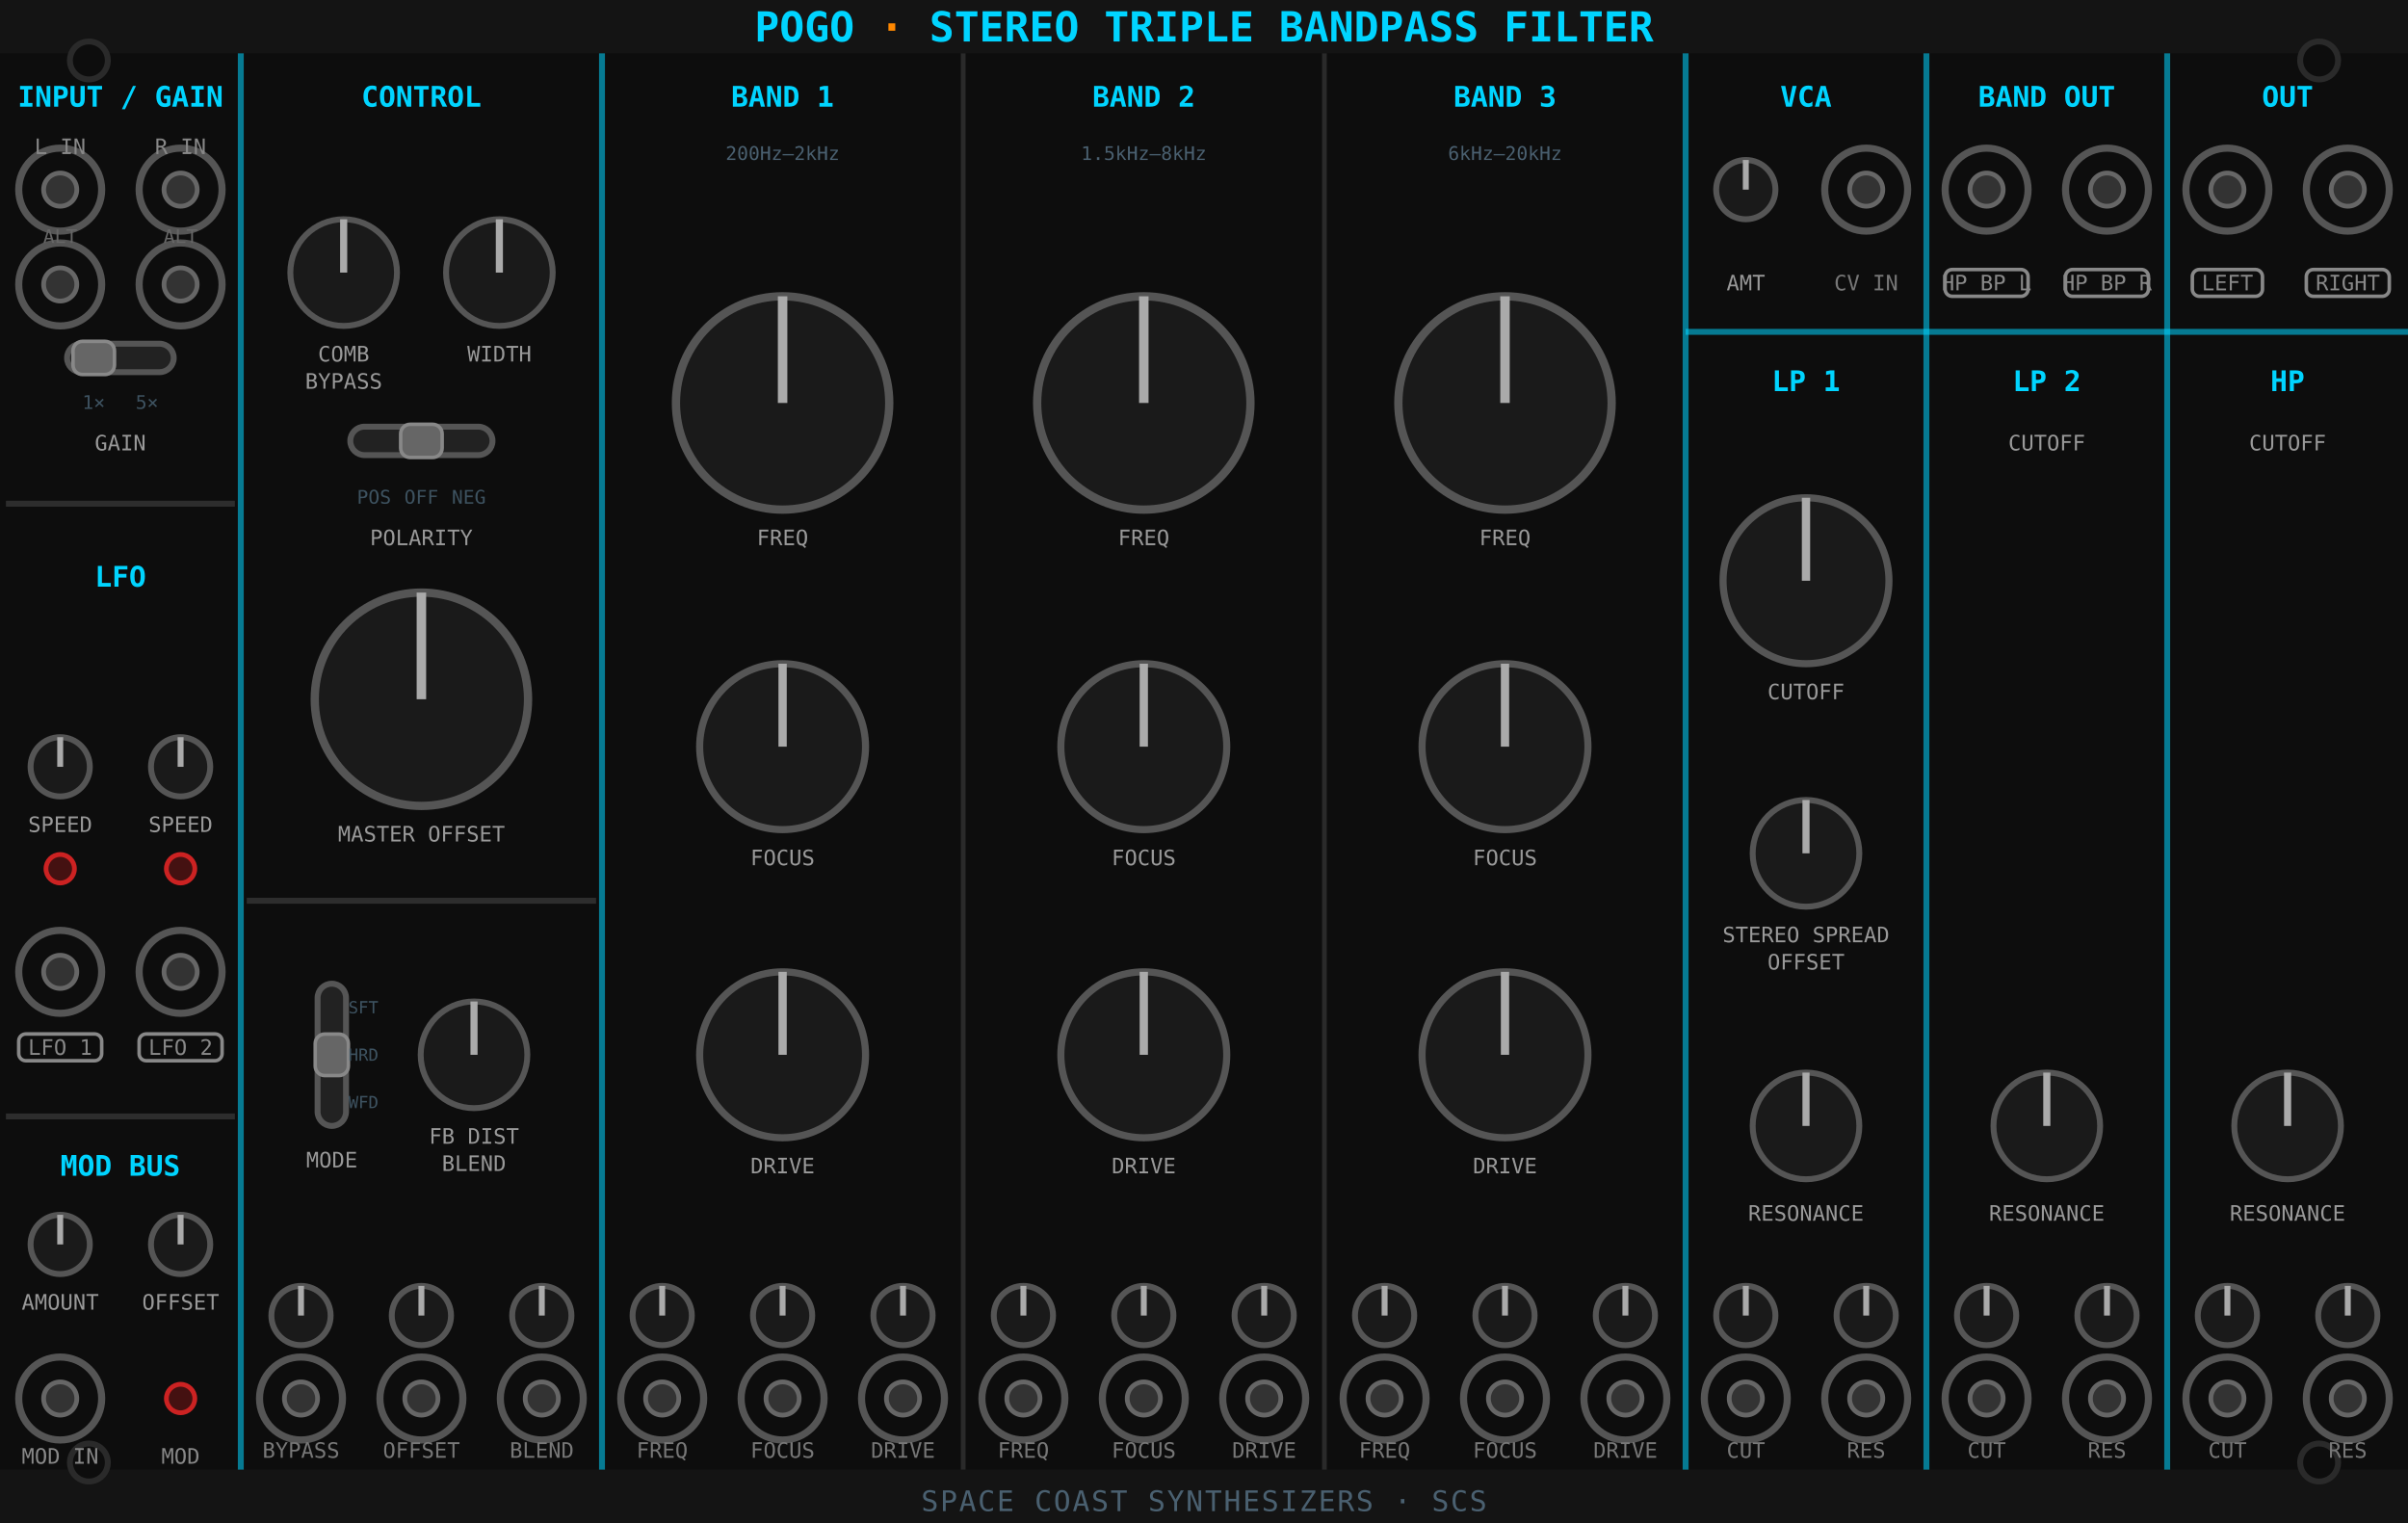
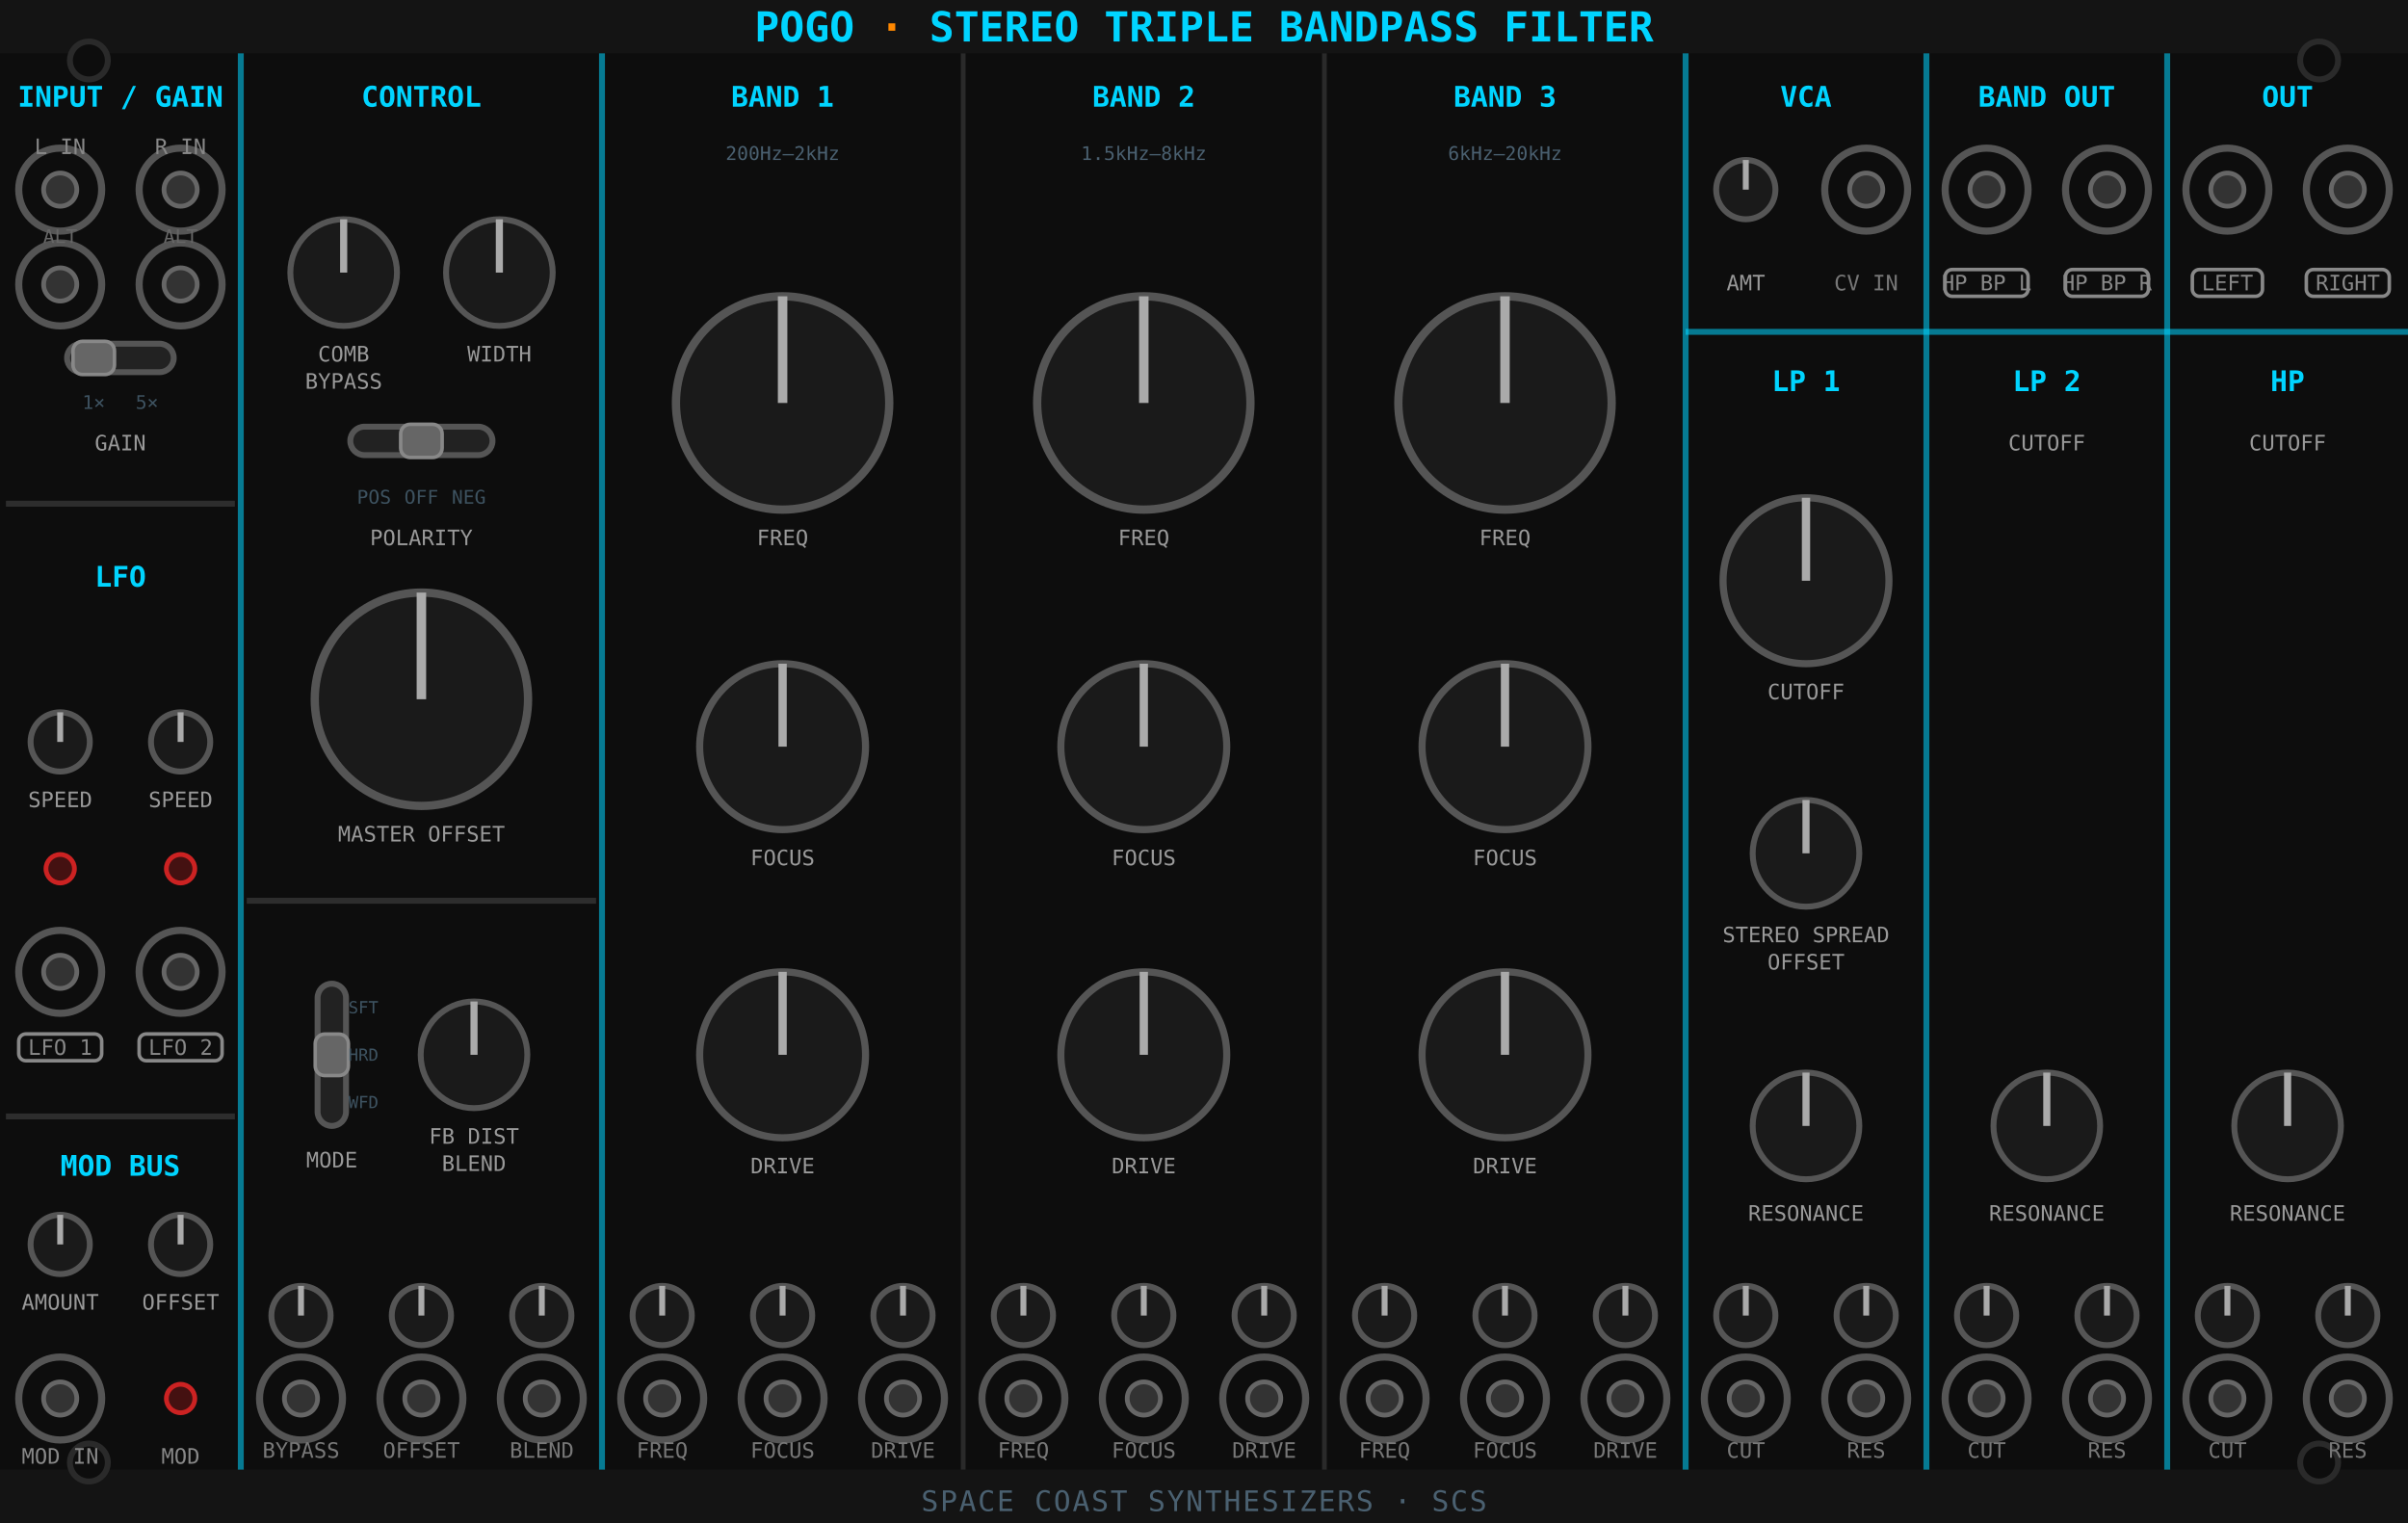
<svg xmlns="http://www.w3.org/2000/svg" width="203.20mm" height="128.5mm" viewBox="0 0 203.20 128.5">
  <rect x="0" y="0" width="203.20" height="128.5" fill="#0d0d0d" />
  <rect x="0" y="0" width="203.20" height="4.5" fill="#141414" />
  <rect x="0" y="124.0" width="203.20" height="4.5" fill="#141414" />
  <circle cx="7.5" cy="5.1" r="1.6" fill="#0d0d0d" stroke="#2a2a2a" stroke-width="0.5" />
  <circle cx="195.70" cy="5.1" r="1.6" fill="#0d0d0d" stroke="#2a2a2a" stroke-width="0.5" />
  <circle cx="7.5" cy="123.4" r="1.6" fill="#0d0d0d" stroke="#2a2a2a" stroke-width="0.5" />
  <circle cx="195.70" cy="123.4" r="1.6" fill="#0d0d0d" stroke="#2a2a2a" stroke-width="0.5" />
  <text x="101.60" y="3.5" fill="#00d4ff" font-family="monospace" font-size="3.5" font-weight="bold" text-anchor="middle">POGO  <tspan fill="#ff8800">·</tspan>  STEREO TRIPLE BANDPASS FILTER</text>
  <text x="101.60" y="127.5" fill="#4a6070" font-family="monospace" font-size="2.4" text-anchor="middle" letter-spacing="0.15">SPACE COAST SYNTHESIZERS  ·  SCS</text>
  <line x1="20.32" y1="4.5" x2="20.32" y2="124.0" stroke="#00d4ff" stroke-width="0.5" opacity="0.55" />
  <line x1="50.80" y1="4.5" x2="50.80" y2="124.0" stroke="#00d4ff" stroke-width="0.5" opacity="0.55" />
  <line x1="142.24" y1="4.5" x2="142.24" y2="124.0" stroke="#00d4ff" stroke-width="0.5" opacity="0.55" />
  <line x1="162.56" y1="4.5" x2="162.56" y2="124.0" stroke="#00d4ff" stroke-width="0.5" opacity="0.55" />
  <line x1="182.88" y1="4.5" x2="182.88" y2="124.0" stroke="#00d4ff" stroke-width="0.5" opacity="0.55" />
  <line x1="81.28" y1="4.5" x2="81.28" y2="124.0" stroke="#2a2a2a" stroke-width="0.4" />
  <line x1="111.76" y1="4.5" x2="111.76" y2="124.0" stroke="#2a2a2a" stroke-width="0.4" />
  <line x1="0.5" y1="42.5" x2="19.82" y2="42.5" stroke="#2d2d2d" stroke-width="0.5" />
  <line x1="0.5" y1="94.2" x2="19.82" y2="94.2" stroke="#2d2d2d" stroke-width="0.5" />
  <line x1="20.82" y1="76" x2="50.30" y2="76" stroke="#2d2d2d" stroke-width="0.5" />
  <line x1="142.24" y1="28" x2="203.20" y2="28" stroke="#00d4ff" stroke-width="0.5" opacity="0.55" />
  <text x="10.16" y="9.0" fill="#00d4ff" font-family="monospace" font-size="2.4" text-anchor="middle" font-weight="bold">INPUT / GAIN</text>
  <text x="10.16" y="49.5" fill="#00d4ff" font-family="monospace" font-size="2.4" text-anchor="middle" font-weight="bold">LFO</text>
  <text x="10.16" y="99.2" fill="#00d4ff" font-family="monospace" font-size="2.4" text-anchor="middle" font-weight="bold">MOD BUS</text>
  <text x="35.56" y="9.0" fill="#00d4ff" font-family="monospace" font-size="2.4" text-anchor="middle" font-weight="bold">CONTROL</text>
  <text x="66.04" y="9.0" fill="#00d4ff" font-family="monospace" font-size="2.4" text-anchor="middle" font-weight="bold">BAND 1</text>
  <text x="66.04" y="13.5" fill="#4a6070" font-family="monospace" font-size="1.6" text-anchor="middle">200Hz–2kHz</text>
  <text x="96.52" y="9.0" fill="#00d4ff" font-family="monospace" font-size="2.4" text-anchor="middle" font-weight="bold">BAND 2</text>
  <text x="96.52" y="13.5" fill="#4a6070" font-family="monospace" font-size="1.6" text-anchor="middle">1.5kHz–8kHz</text>
  <text x="127.00" y="9.0" fill="#00d4ff" font-family="monospace" font-size="2.4" text-anchor="middle" font-weight="bold">BAND 3</text>
  <text x="127.00" y="13.5" fill="#4a6070" font-family="monospace" font-size="1.6" text-anchor="middle">6kHz–20kHz</text>
  <text x="152.40" y="9.0" fill="#00d4ff" font-family="monospace" font-size="2.4" text-anchor="middle" font-weight="bold">VCA</text>
  <text x="152.40" y="33" fill="#00d4ff" font-family="monospace" font-size="2.4" text-anchor="middle" font-weight="bold">LP 1</text>
  <text x="172.72" y="9.0" fill="#00d4ff" font-family="monospace" font-size="2.4" text-anchor="middle" font-weight="bold">BAND OUT</text>
  <text x="193.04" y="9.0" fill="#00d4ff" font-family="monospace" font-size="2.4" text-anchor="middle" font-weight="bold">OUT</text>
  <text x="172.72" y="33" fill="#00d4ff" font-family="monospace" font-size="2.4" text-anchor="middle" font-weight="bold">LP 2</text>
  <text x="193.04" y="33" fill="#00d4ff" font-family="monospace" font-size="2.4" text-anchor="middle" font-weight="bold">HP</text>
  <circle cx="5.08" cy="16" r="3.5" fill="none" stroke="#555" stroke-width="0.6" />
  <circle cx="5.08" cy="16" r="1.4" fill="#333" stroke="#666" stroke-width="0.4" />
  <text x="5.08" y="13.0" fill="#888" font-family="monospace" font-size="1.8" text-anchor="middle">L IN</text>
  <circle cx="15.24" cy="16" r="3.5" fill="none" stroke="#555" stroke-width="0.6" />
  <circle cx="15.24" cy="16" r="1.4" fill="#333" stroke="#666" stroke-width="0.4" />
  <text x="15.24" y="13.0" fill="#888" font-family="monospace" font-size="1.8" text-anchor="middle">R IN</text>
  <circle cx="5.08" cy="24" r="3.5" fill="none" stroke="#555" stroke-width="0.6" />
  <circle cx="5.08" cy="24" r="1.4" fill="#333" stroke="#666" stroke-width="0.4" />
  <text x="5.08" y="20.5" fill="#666" font-family="monospace" font-size="1.6" text-anchor="middle">ALT</text>
  <circle cx="15.24" cy="24" r="3.5" fill="none" stroke="#555" stroke-width="0.6" />
  <circle cx="15.24" cy="24" r="1.4" fill="#333" stroke="#666" stroke-width="0.4" />
  <text x="15.24" y="20.5" fill="#666" font-family="monospace" font-size="1.6" text-anchor="middle">ALT</text>
  <rect x="5.66" y="29.0" width="9" height="2.4" rx="1.2" fill="#222" stroke="#555" stroke-width="0.5" />
  <rect x="6.16" y="28.8" width="3.5" height="2.8" rx="0.8" fill="#666" stroke="#888" stroke-width="0.3" />
  <text x="7.91" y="34.5" fill="#3d5260" font-family="monospace" font-size="1.6" text-anchor="middle">1×</text>
  <text x="12.41" y="34.5" fill="#3d5260" font-family="monospace" font-size="1.6" text-anchor="middle">5×</text>
  <text x="10.16" y="38.0" fill="#999" font-family="monospace" font-size="1.8" text-anchor="middle">GAIN</text>
-   <circle cx="5.08" cy="64.7" r="2.5" fill="#1a1a1a" stroke="#555" stroke-width="0.5" />
-   <line x1="5.08" y1="64.7" x2="5.08" y2="62.2" stroke="#aaa" stroke-width="0.5" />
-   <text x="5.08" y="70.2" fill="#999" font-family="monospace" font-size="1.8" text-anchor="middle">SPEED</text>
-   <circle cx="15.24" cy="64.7" r="2.5" fill="#1a1a1a" stroke="#555" stroke-width="0.5" />
-   <line x1="15.24" y1="64.7" x2="15.24" y2="62.2" stroke="#aaa" stroke-width="0.5" />
-   <text x="15.24" y="70.2" fill="#999" font-family="monospace" font-size="1.8" text-anchor="middle">SPEED</text>
+   <circle cx="5.08" cy="62.6" r="2.5" fill="#1a1a1a" stroke="#555" stroke-width="0.5" />
+   <line x1="5.08" y1="62.6" x2="5.08" y2="60.1" stroke="#aaa" stroke-width="0.5" />
+   <text x="5.08" y="68.1" fill="#999" font-family="monospace" font-size="1.8" text-anchor="middle">SPEED</text>
+   <circle cx="15.24" cy="62.6" r="2.5" fill="#1a1a1a" stroke="#555" stroke-width="0.5" />
+   <line x1="15.24" y1="62.6" x2="15.24" y2="60.1" stroke="#aaa" stroke-width="0.5" />
+   <text x="15.24" y="68.1" fill="#999" font-family="monospace" font-size="1.8" text-anchor="middle">SPEED</text>
  <circle cx="5.08" cy="73.3" r="1.2" fill="#441111" stroke="#cc2222" stroke-width="0.4" />
  <circle cx="15.24" cy="73.3" r="1.2" fill="#441111" stroke="#cc2222" stroke-width="0.4" />
  <circle cx="5.08" cy="82" r="3.5" fill="none" stroke="#555" stroke-width="0.6" />
  <circle cx="5.08" cy="82" r="1.4" fill="#333" stroke="#666" stroke-width="0.4" />
  <rect x="1.58" y="87.24" width="7.0" height="2.26" rx="0.6" fill="none" stroke="#888" stroke-width="0.3" />
  <text x="5.08" y="89.0" fill="#888" font-family="monospace" font-size="1.8" text-anchor="middle">LFO 1</text>
  <circle cx="15.24" cy="82" r="3.5" fill="none" stroke="#555" stroke-width="0.6" />
  <circle cx="15.24" cy="82" r="1.4" fill="#333" stroke="#666" stroke-width="0.4" />
  <rect x="11.74" y="87.24" width="7.0" height="2.26" rx="0.6" fill="none" stroke="#888" stroke-width="0.3" />
  <text x="15.24" y="89.0" fill="#888" font-family="monospace" font-size="1.8" text-anchor="middle">LFO 2</text>
  <circle cx="5.08" cy="105" r="2.5" fill="#1a1a1a" stroke="#555" stroke-width="0.5" />
  <line x1="5.08" y1="105" x2="5.08" y2="102.5" stroke="#aaa" stroke-width="0.5" />
  <text x="5.08" y="110.5" fill="#999" font-family="monospace" font-size="1.8" text-anchor="middle">AMOUNT</text>
  <circle cx="15.24" cy="105" r="2.5" fill="#1a1a1a" stroke="#555" stroke-width="0.5" />
  <line x1="15.24" y1="105" x2="15.24" y2="102.5" stroke="#aaa" stroke-width="0.5" />
  <text x="15.24" y="110.5" fill="#999" font-family="monospace" font-size="1.8" text-anchor="middle">OFFSET</text>
  <circle cx="5.08" cy="118" r="3.5" fill="none" stroke="#555" stroke-width="0.6" />
  <circle cx="5.08" cy="118" r="1.4" fill="#333" stroke="#666" stroke-width="0.4" />
  <text x="5.08" y="123.5" fill="#888" font-family="monospace" font-size="1.8" text-anchor="middle">MOD IN</text>
  <circle cx="15.24" cy="118" r="1.2" fill="#441111" stroke="#cc2222" stroke-width="0.4" />
  <text x="15.24" y="123.5" fill="#888" font-family="monospace" font-size="1.8" text-anchor="middle">MOD</text>
  <circle cx="29.0" cy="23" r="4.5" fill="#1a1a1a" stroke="#555" stroke-width="0.5" />
  <line x1="29.0" y1="23" x2="29.0" y2="18.5" stroke="#aaa" stroke-width="0.6" />
  <text x="29.0" y="30.5" fill="#999" font-family="monospace" font-size="1.8" text-anchor="middle">COMB</text>
  <text x="29.0" y="32.8" fill="#999" font-family="monospace" font-size="1.8" text-anchor="middle">BYPASS</text>
  <circle cx="42.14" cy="23" r="4.5" fill="#1a1a1a" stroke="#555" stroke-width="0.5" />
  <line x1="42.14" y1="23" x2="42.14" y2="18.5" stroke="#aaa" stroke-width="0.6" />
  <text x="42.14" y="30.5" fill="#999" font-family="monospace" font-size="1.8" text-anchor="middle">WIDTH</text>
  <rect x="29.56" y="36.0" width="12" height="2.4" rx="1.2" fill="#222" stroke="#555" stroke-width="0.5" />
  <rect x="33.81" y="35.8" width="3.5" height="2.8" rx="0.8" fill="#666" stroke="#888" stroke-width="0.3" />
  <text x="31.56" y="42.5" fill="#3d5260" font-family="monospace" font-size="1.6" text-anchor="middle">POS</text>
  <text x="35.56" y="42.5" fill="#3d5260" font-family="monospace" font-size="1.6" text-anchor="middle">OFF</text>
  <text x="39.56" y="42.5" fill="#3d5260" font-family="monospace" font-size="1.6" text-anchor="middle">NEG</text>
  <text x="35.56" y="46.0" fill="#999" font-family="monospace" font-size="1.8" text-anchor="middle">POLARITY</text>
  <circle cx="35.56" cy="59" r="9" fill="#1a1a1a" stroke="#555" stroke-width="0.7" />
  <line x1="35.56" y1="59" x2="35.56" y2="50" stroke="#aaa" stroke-width="0.8" />
  <text x="35.56" y="71" fill="#999" font-family="monospace" font-size="1.8" text-anchor="middle">MASTER OFFSET</text>
  <rect x="26.8" y="83" width="2.4" height="12" rx="1.2" fill="#222" stroke="#555" stroke-width="0.5" />
  <rect x="26.6" y="87.25" width="2.8" height="3.5" rx="0.8" fill="#666" stroke="#888" stroke-width="0.3" />
  <text x="29.4" y="85.5" fill="#3d5260" font-family="monospace" font-size="1.4" text-anchor="start">SFT</text>
  <text x="29.4" y="89.5" fill="#3d5260" font-family="monospace" font-size="1.4" text-anchor="start">HRD</text>
  <text x="29.4" y="93.5" fill="#3d5260" font-family="monospace" font-size="1.4" text-anchor="start">WFD</text>
  <text x="28" y="98.5" fill="#999" font-family="monospace" font-size="1.8" text-anchor="middle">MODE</text>
  <circle cx="40" cy="89" r="4.5" fill="#1a1a1a" stroke="#555" stroke-width="0.5" />
  <line x1="40" y1="89" x2="40" y2="84.5" stroke="#aaa" stroke-width="0.6" />
  <text x="40" y="96.5" fill="#999" font-family="monospace" font-size="1.8" text-anchor="middle">FB DIST</text>
  <text x="40" y="98.8" fill="#999" font-family="monospace" font-size="1.8" text-anchor="middle">BLEND</text>
  <circle cx="25.40" cy="111" r="2.5" fill="#1a1a1a" stroke="#555" stroke-width="0.5" />
  <line x1="25.40" y1="111" x2="25.40" y2="108.5" stroke="#aaa" stroke-width="0.5" />
  <circle cx="35.56" cy="111" r="2.5" fill="#1a1a1a" stroke="#555" stroke-width="0.5" />
  <line x1="35.56" y1="111" x2="35.56" y2="108.5" stroke="#aaa" stroke-width="0.5" />
  <circle cx="45.72" cy="111" r="2.5" fill="#1a1a1a" stroke="#555" stroke-width="0.5" />
  <line x1="45.72" y1="111" x2="45.72" y2="108.5" stroke="#aaa" stroke-width="0.5" />
  <circle cx="25.40" cy="118" r="3.5" fill="none" stroke="#555" stroke-width="0.6" />
  <circle cx="25.40" cy="118" r="1.4" fill="#333" stroke="#666" stroke-width="0.4" />
  <text x="25.40" y="123" fill="#777" font-family="monospace" font-size="1.8" text-anchor="middle">BYPASS</text>
  <circle cx="35.56" cy="118" r="3.5" fill="none" stroke="#555" stroke-width="0.6" />
  <circle cx="35.56" cy="118" r="1.4" fill="#333" stroke="#666" stroke-width="0.4" />
  <text x="35.56" y="123" fill="#777" font-family="monospace" font-size="1.8" text-anchor="middle">OFFSET</text>
  <circle cx="45.72" cy="118" r="3.5" fill="none" stroke="#555" stroke-width="0.6" />
  <circle cx="45.72" cy="118" r="1.4" fill="#333" stroke="#666" stroke-width="0.4" />
  <text x="45.72" y="123" fill="#777" font-family="monospace" font-size="1.8" text-anchor="middle">BLEND</text>
  <circle cx="66.04" cy="34" r="9" fill="#1a1a1a" stroke="#555" stroke-width="0.7" />
  <line x1="66.04" y1="34" x2="66.04" y2="25" stroke="#aaa" stroke-width="0.8" />
  <text x="66.04" y="46" fill="#999" font-family="monospace" font-size="1.8" text-anchor="middle">FREQ</text>
  <circle cx="66.04" cy="63" r="7" fill="#1a1a1a" stroke="#555" stroke-width="0.6" />
  <line x1="66.04" y1="63" x2="66.04" y2="56" stroke="#aaa" stroke-width="0.7" />
  <text x="66.04" y="73" fill="#999" font-family="monospace" font-size="1.8" text-anchor="middle">FOCUS</text>
  <circle cx="66.04" cy="89" r="7" fill="#1a1a1a" stroke="#555" stroke-width="0.6" />
  <line x1="66.04" y1="89" x2="66.04" y2="82" stroke="#aaa" stroke-width="0.7" />
  <text x="66.04" y="99" fill="#999" font-family="monospace" font-size="1.8" text-anchor="middle">DRIVE</text>
  <circle cx="55.88" cy="111" r="2.5" fill="#1a1a1a" stroke="#555" stroke-width="0.5" />
  <line x1="55.88" y1="111" x2="55.88" y2="108.5" stroke="#aaa" stroke-width="0.5" />
  <circle cx="66.04" cy="111" r="2.5" fill="#1a1a1a" stroke="#555" stroke-width="0.5" />
  <line x1="66.04" y1="111" x2="66.04" y2="108.5" stroke="#aaa" stroke-width="0.5" />
  <circle cx="76.20" cy="111" r="2.5" fill="#1a1a1a" stroke="#555" stroke-width="0.5" />
  <line x1="76.20" y1="111" x2="76.20" y2="108.5" stroke="#aaa" stroke-width="0.5" />
  <circle cx="55.88" cy="118" r="3.5" fill="none" stroke="#555" stroke-width="0.6" />
  <circle cx="55.88" cy="118" r="1.4" fill="#333" stroke="#666" stroke-width="0.4" />
  <text x="55.88" y="123" fill="#777" font-family="monospace" font-size="1.8" text-anchor="middle">FREQ</text>
  <circle cx="66.04" cy="118" r="3.5" fill="none" stroke="#555" stroke-width="0.6" />
  <circle cx="66.04" cy="118" r="1.4" fill="#333" stroke="#666" stroke-width="0.4" />
  <text x="66.04" y="123" fill="#777" font-family="monospace" font-size="1.8" text-anchor="middle">FOCUS</text>
  <circle cx="76.20" cy="118" r="3.5" fill="none" stroke="#555" stroke-width="0.6" />
  <circle cx="76.20" cy="118" r="1.4" fill="#333" stroke="#666" stroke-width="0.4" />
  <text x="76.20" y="123" fill="#777" font-family="monospace" font-size="1.8" text-anchor="middle">DRIVE</text>
  <circle cx="96.52" cy="34" r="9" fill="#1a1a1a" stroke="#555" stroke-width="0.7" />
  <line x1="96.52" y1="34" x2="96.52" y2="25" stroke="#aaa" stroke-width="0.8" />
  <text x="96.52" y="46" fill="#999" font-family="monospace" font-size="1.8" text-anchor="middle">FREQ</text>
  <circle cx="96.52" cy="63" r="7" fill="#1a1a1a" stroke="#555" stroke-width="0.6" />
  <line x1="96.52" y1="63" x2="96.52" y2="56" stroke="#aaa" stroke-width="0.7" />
  <text x="96.52" y="73" fill="#999" font-family="monospace" font-size="1.8" text-anchor="middle">FOCUS</text>
  <circle cx="96.52" cy="89" r="7" fill="#1a1a1a" stroke="#555" stroke-width="0.6" />
  <line x1="96.52" y1="89" x2="96.52" y2="82" stroke="#aaa" stroke-width="0.7" />
  <text x="96.52" y="99" fill="#999" font-family="monospace" font-size="1.8" text-anchor="middle">DRIVE</text>
  <circle cx="86.36" cy="111" r="2.5" fill="#1a1a1a" stroke="#555" stroke-width="0.5" />
  <line x1="86.36" y1="111" x2="86.36" y2="108.5" stroke="#aaa" stroke-width="0.5" />
  <circle cx="96.52" cy="111" r="2.5" fill="#1a1a1a" stroke="#555" stroke-width="0.5" />
  <line x1="96.52" y1="111" x2="96.52" y2="108.5" stroke="#aaa" stroke-width="0.5" />
  <circle cx="106.68" cy="111" r="2.5" fill="#1a1a1a" stroke="#555" stroke-width="0.5" />
  <line x1="106.68" y1="111" x2="106.68" y2="108.5" stroke="#aaa" stroke-width="0.5" />
  <circle cx="86.36" cy="118" r="3.5" fill="none" stroke="#555" stroke-width="0.6" />
  <circle cx="86.36" cy="118" r="1.4" fill="#333" stroke="#666" stroke-width="0.4" />
  <text x="86.36" y="123" fill="#777" font-family="monospace" font-size="1.8" text-anchor="middle">FREQ</text>
  <circle cx="96.52" cy="118" r="3.5" fill="none" stroke="#555" stroke-width="0.6" />
  <circle cx="96.52" cy="118" r="1.4" fill="#333" stroke="#666" stroke-width="0.4" />
  <text x="96.52" y="123" fill="#777" font-family="monospace" font-size="1.8" text-anchor="middle">FOCUS</text>
  <circle cx="106.68" cy="118" r="3.5" fill="none" stroke="#555" stroke-width="0.6" />
  <circle cx="106.68" cy="118" r="1.4" fill="#333" stroke="#666" stroke-width="0.4" />
  <text x="106.68" y="123" fill="#777" font-family="monospace" font-size="1.8" text-anchor="middle">DRIVE</text>
  <circle cx="127.00" cy="34" r="9" fill="#1a1a1a" stroke="#555" stroke-width="0.7" />
  <line x1="127.00" y1="34" x2="127.00" y2="25" stroke="#aaa" stroke-width="0.8" />
  <text x="127.00" y="46" fill="#999" font-family="monospace" font-size="1.8" text-anchor="middle">FREQ</text>
  <circle cx="127.00" cy="63" r="7" fill="#1a1a1a" stroke="#555" stroke-width="0.6" />
  <line x1="127.00" y1="63" x2="127.00" y2="56" stroke="#aaa" stroke-width="0.7" />
  <text x="127.00" y="73" fill="#999" font-family="monospace" font-size="1.8" text-anchor="middle">FOCUS</text>
  <circle cx="127.00" cy="89" r="7" fill="#1a1a1a" stroke="#555" stroke-width="0.6" />
  <line x1="127.00" y1="89" x2="127.00" y2="82" stroke="#aaa" stroke-width="0.7" />
  <text x="127.00" y="99" fill="#999" font-family="monospace" font-size="1.8" text-anchor="middle">DRIVE</text>
  <circle cx="116.84" cy="111" r="2.5" fill="#1a1a1a" stroke="#555" stroke-width="0.5" />
  <line x1="116.84" y1="111" x2="116.84" y2="108.5" stroke="#aaa" stroke-width="0.5" />
  <circle cx="127.00" cy="111" r="2.5" fill="#1a1a1a" stroke="#555" stroke-width="0.5" />
  <line x1="127.00" y1="111" x2="127.00" y2="108.5" stroke="#aaa" stroke-width="0.5" />
  <circle cx="137.16" cy="111" r="2.5" fill="#1a1a1a" stroke="#555" stroke-width="0.5" />
  <line x1="137.16" y1="111" x2="137.16" y2="108.5" stroke="#aaa" stroke-width="0.5" />
  <circle cx="116.84" cy="118" r="3.5" fill="none" stroke="#555" stroke-width="0.6" />
  <circle cx="116.84" cy="118" r="1.4" fill="#333" stroke="#666" stroke-width="0.4" />
  <text x="116.84" y="123" fill="#777" font-family="monospace" font-size="1.8" text-anchor="middle">FREQ</text>
  <circle cx="127.00" cy="118" r="3.5" fill="none" stroke="#555" stroke-width="0.6" />
  <circle cx="127.00" cy="118" r="1.4" fill="#333" stroke="#666" stroke-width="0.4" />
  <text x="127.00" y="123" fill="#777" font-family="monospace" font-size="1.8" text-anchor="middle">FOCUS</text>
  <circle cx="137.16" cy="118" r="3.5" fill="none" stroke="#555" stroke-width="0.6" />
  <circle cx="137.16" cy="118" r="1.4" fill="#333" stroke="#666" stroke-width="0.4" />
  <text x="137.16" y="123" fill="#777" font-family="monospace" font-size="1.8" text-anchor="middle">DRIVE</text>
  <circle cx="147.32" cy="16" r="2.5" fill="#1a1a1a" stroke="#555" stroke-width="0.5" />
  <line x1="147.32" y1="16" x2="147.32" y2="13.5" stroke="#aaa" stroke-width="0.5" />
  <text x="147.32" y="24.5" fill="#999" font-family="monospace" font-size="1.8" text-anchor="middle">AMT</text>
  <circle cx="157.48" cy="16" r="3.5" fill="none" stroke="#555" stroke-width="0.6" />
  <circle cx="157.48" cy="16" r="1.4" fill="#333" stroke="#666" stroke-width="0.4" />
  <text x="157.48" y="24.5" fill="#777" font-family="monospace" font-size="1.8" text-anchor="middle">CV IN</text>
  <circle cx="152.40" cy="49" r="7" fill="#1a1a1a" stroke="#555" stroke-width="0.6" />
  <line x1="152.40" y1="49" x2="152.40" y2="42" stroke="#aaa" stroke-width="0.7" />
  <text x="152.40" y="59" fill="#999" font-family="monospace" font-size="1.8" text-anchor="middle">CUTOFF</text>
  <circle cx="152.40" cy="72" r="4.5" fill="#1a1a1a" stroke="#555" stroke-width="0.5" />
  <line x1="152.40" y1="72" x2="152.40" y2="67.5" stroke="#aaa" stroke-width="0.6" />
  <text x="152.40" y="79.5" fill="#999" font-family="monospace" font-size="1.8" text-anchor="middle">STEREO SPREAD</text>
  <text x="152.40" y="81.8" fill="#999" font-family="monospace" font-size="1.8" text-anchor="middle">OFFSET</text>
  <circle cx="152.40" cy="95" r="4.5" fill="#1a1a1a" stroke="#555" stroke-width="0.5" />
  <line x1="152.40" y1="95" x2="152.40" y2="90.5" stroke="#aaa" stroke-width="0.6" />
  <text x="152.40" y="103" fill="#999" font-family="monospace" font-size="1.8" text-anchor="middle">RESONANCE</text>
  <circle cx="147.32" cy="111" r="2.5" fill="#1a1a1a" stroke="#555" stroke-width="0.5" />
  <line x1="147.32" y1="111" x2="147.32" y2="108.5" stroke="#aaa" stroke-width="0.5" />
  <circle cx="157.48" cy="111" r="2.5" fill="#1a1a1a" stroke="#555" stroke-width="0.5" />
  <line x1="157.48" y1="111" x2="157.48" y2="108.5" stroke="#aaa" stroke-width="0.5" />
  <circle cx="147.32" cy="118" r="3.5" fill="none" stroke="#555" stroke-width="0.6" />
  <circle cx="147.32" cy="118" r="1.4" fill="#333" stroke="#666" stroke-width="0.4" />
  <text x="147.32" y="123" fill="#777" font-family="monospace" font-size="1.8" text-anchor="middle">CUT</text>
  <circle cx="157.48" cy="118" r="3.5" fill="none" stroke="#555" stroke-width="0.6" />
  <circle cx="157.48" cy="118" r="1.4" fill="#333" stroke="#666" stroke-width="0.4" />
  <text x="157.48" y="123" fill="#777" font-family="monospace" font-size="1.8" text-anchor="middle">RES</text>
  <circle cx="167.64" cy="16" r="3.5" fill="none" stroke="#555" stroke-width="0.6" />
  <circle cx="167.64" cy="16" r="1.4" fill="#333" stroke="#666" stroke-width="0.4" />
  <rect x="164.14" y="22.74" width="7.0" height="2.26" rx="0.6" fill="none" stroke="#888" stroke-width="0.3" />
  <text x="167.64" y="24.5" fill="#888" font-family="monospace" font-size="1.8" text-anchor="middle">HP BP L</text>
  <circle cx="177.80" cy="16" r="3.5" fill="none" stroke="#555" stroke-width="0.6" />
  <circle cx="177.80" cy="16" r="1.4" fill="#333" stroke="#666" stroke-width="0.4" />
  <rect x="174.30" y="22.74" width="7.0" height="2.26" rx="0.6" fill="none" stroke="#888" stroke-width="0.3" />
  <text x="177.80" y="24.5" fill="#888" font-family="monospace" font-size="1.8" text-anchor="middle">HP BP R</text>
  <text x="172.72" y="38" fill="#999" font-family="monospace" font-size="1.8" text-anchor="middle">CUTOFF</text>
  <circle cx="172.72" cy="95" r="4.5" fill="#1a1a1a" stroke="#555" stroke-width="0.5" />
  <line x1="172.72" y1="95" x2="172.72" y2="90.5" stroke="#aaa" stroke-width="0.6" />
  <text x="172.72" y="103" fill="#999" font-family="monospace" font-size="1.8" text-anchor="middle">RESONANCE</text>
  <circle cx="167.64" cy="111" r="2.5" fill="#1a1a1a" stroke="#555" stroke-width="0.5" />
  <line x1="167.64" y1="111" x2="167.64" y2="108.5" stroke="#aaa" stroke-width="0.5" />
  <circle cx="177.80" cy="111" r="2.5" fill="#1a1a1a" stroke="#555" stroke-width="0.5" />
  <line x1="177.80" y1="111" x2="177.80" y2="108.5" stroke="#aaa" stroke-width="0.5" />
  <circle cx="167.64" cy="118" r="3.5" fill="none" stroke="#555" stroke-width="0.6" />
  <circle cx="167.64" cy="118" r="1.4" fill="#333" stroke="#666" stroke-width="0.4" />
  <text x="167.64" y="123" fill="#777" font-family="monospace" font-size="1.8" text-anchor="middle">CUT</text>
  <circle cx="177.80" cy="118" r="3.5" fill="none" stroke="#555" stroke-width="0.6" />
  <circle cx="177.80" cy="118" r="1.4" fill="#333" stroke="#666" stroke-width="0.4" />
  <text x="177.80" y="123" fill="#777" font-family="monospace" font-size="1.8" text-anchor="middle">RES</text>
  <circle cx="187.96" cy="16" r="3.5" fill="none" stroke="#555" stroke-width="0.6" />
  <circle cx="187.96" cy="16" r="1.4" fill="#333" stroke="#666" stroke-width="0.4" />
  <rect x="185.00" y="22.74" width="5.92" height="2.26" rx="0.6" fill="none" stroke="#888" stroke-width="0.3" />
  <text x="187.96" y="24.5" fill="#888" font-family="monospace" font-size="1.8" text-anchor="middle">LEFT</text>
  <circle cx="198.12" cy="16" r="3.5" fill="none" stroke="#555" stroke-width="0.6" />
  <circle cx="198.12" cy="16" r="1.4" fill="#333" stroke="#666" stroke-width="0.4" />
  <rect x="194.62" y="22.74" width="7.0" height="2.26" rx="0.6" fill="none" stroke="#888" stroke-width="0.3" />
  <text x="198.12" y="24.5" fill="#888" font-family="monospace" font-size="1.8" text-anchor="middle">RIGHT</text>
  <text x="193.04" y="38" fill="#999" font-family="monospace" font-size="1.8" text-anchor="middle">CUTOFF</text>
  <circle cx="193.04" cy="95" r="4.5" fill="#1a1a1a" stroke="#555" stroke-width="0.5" />
  <line x1="193.04" y1="95" x2="193.04" y2="90.5" stroke="#aaa" stroke-width="0.6" />
  <text x="193.04" y="103" fill="#999" font-family="monospace" font-size="1.8" text-anchor="middle">RESONANCE</text>
  <circle cx="187.96" cy="111" r="2.5" fill="#1a1a1a" stroke="#555" stroke-width="0.5" />
  <line x1="187.96" y1="111" x2="187.96" y2="108.5" stroke="#aaa" stroke-width="0.5" />
  <circle cx="198.12" cy="111" r="2.5" fill="#1a1a1a" stroke="#555" stroke-width="0.5" />
  <line x1="198.12" y1="111" x2="198.12" y2="108.5" stroke="#aaa" stroke-width="0.5" />
  <circle cx="187.96" cy="118" r="3.5" fill="none" stroke="#555" stroke-width="0.6" />
  <circle cx="187.96" cy="118" r="1.4" fill="#333" stroke="#666" stroke-width="0.4" />
  <text x="187.96" y="123" fill="#777" font-family="monospace" font-size="1.8" text-anchor="middle">CUT</text>
  <circle cx="198.12" cy="118" r="3.5" fill="none" stroke="#555" stroke-width="0.6" />
  <circle cx="198.12" cy="118" r="1.4" fill="#333" stroke="#666" stroke-width="0.4" />
  <text x="198.12" y="123" fill="#777" font-family="monospace" font-size="1.8" text-anchor="middle">RES</text>
</svg>
